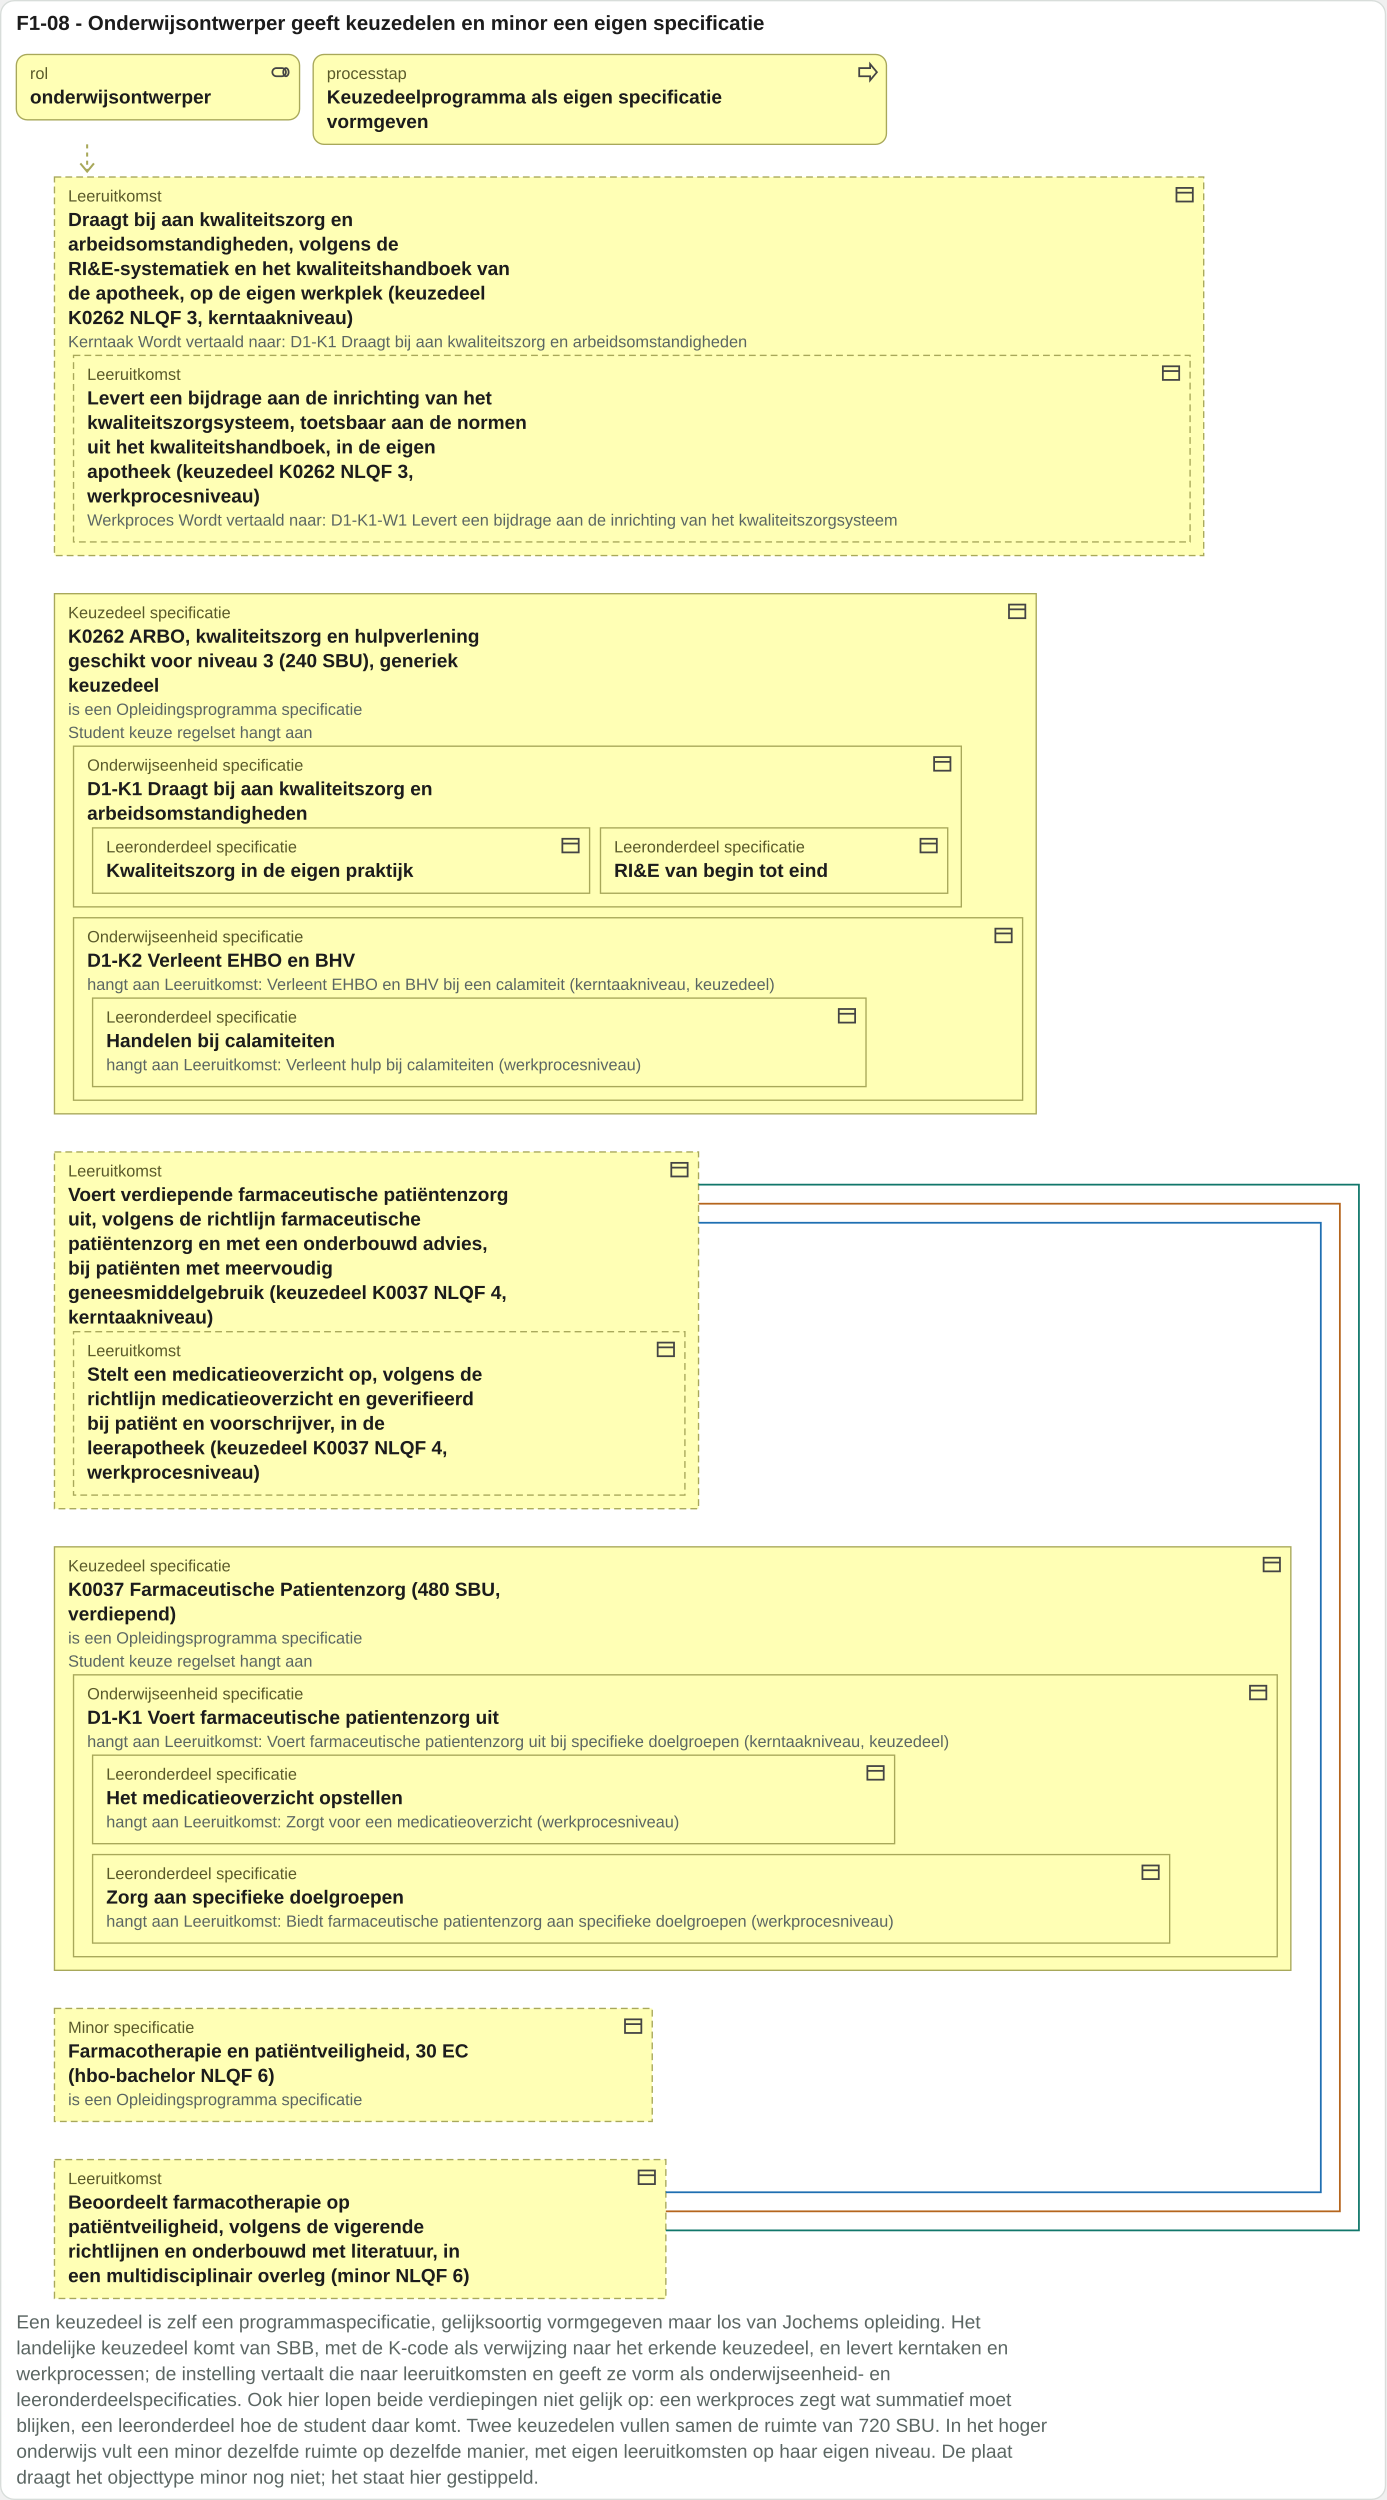
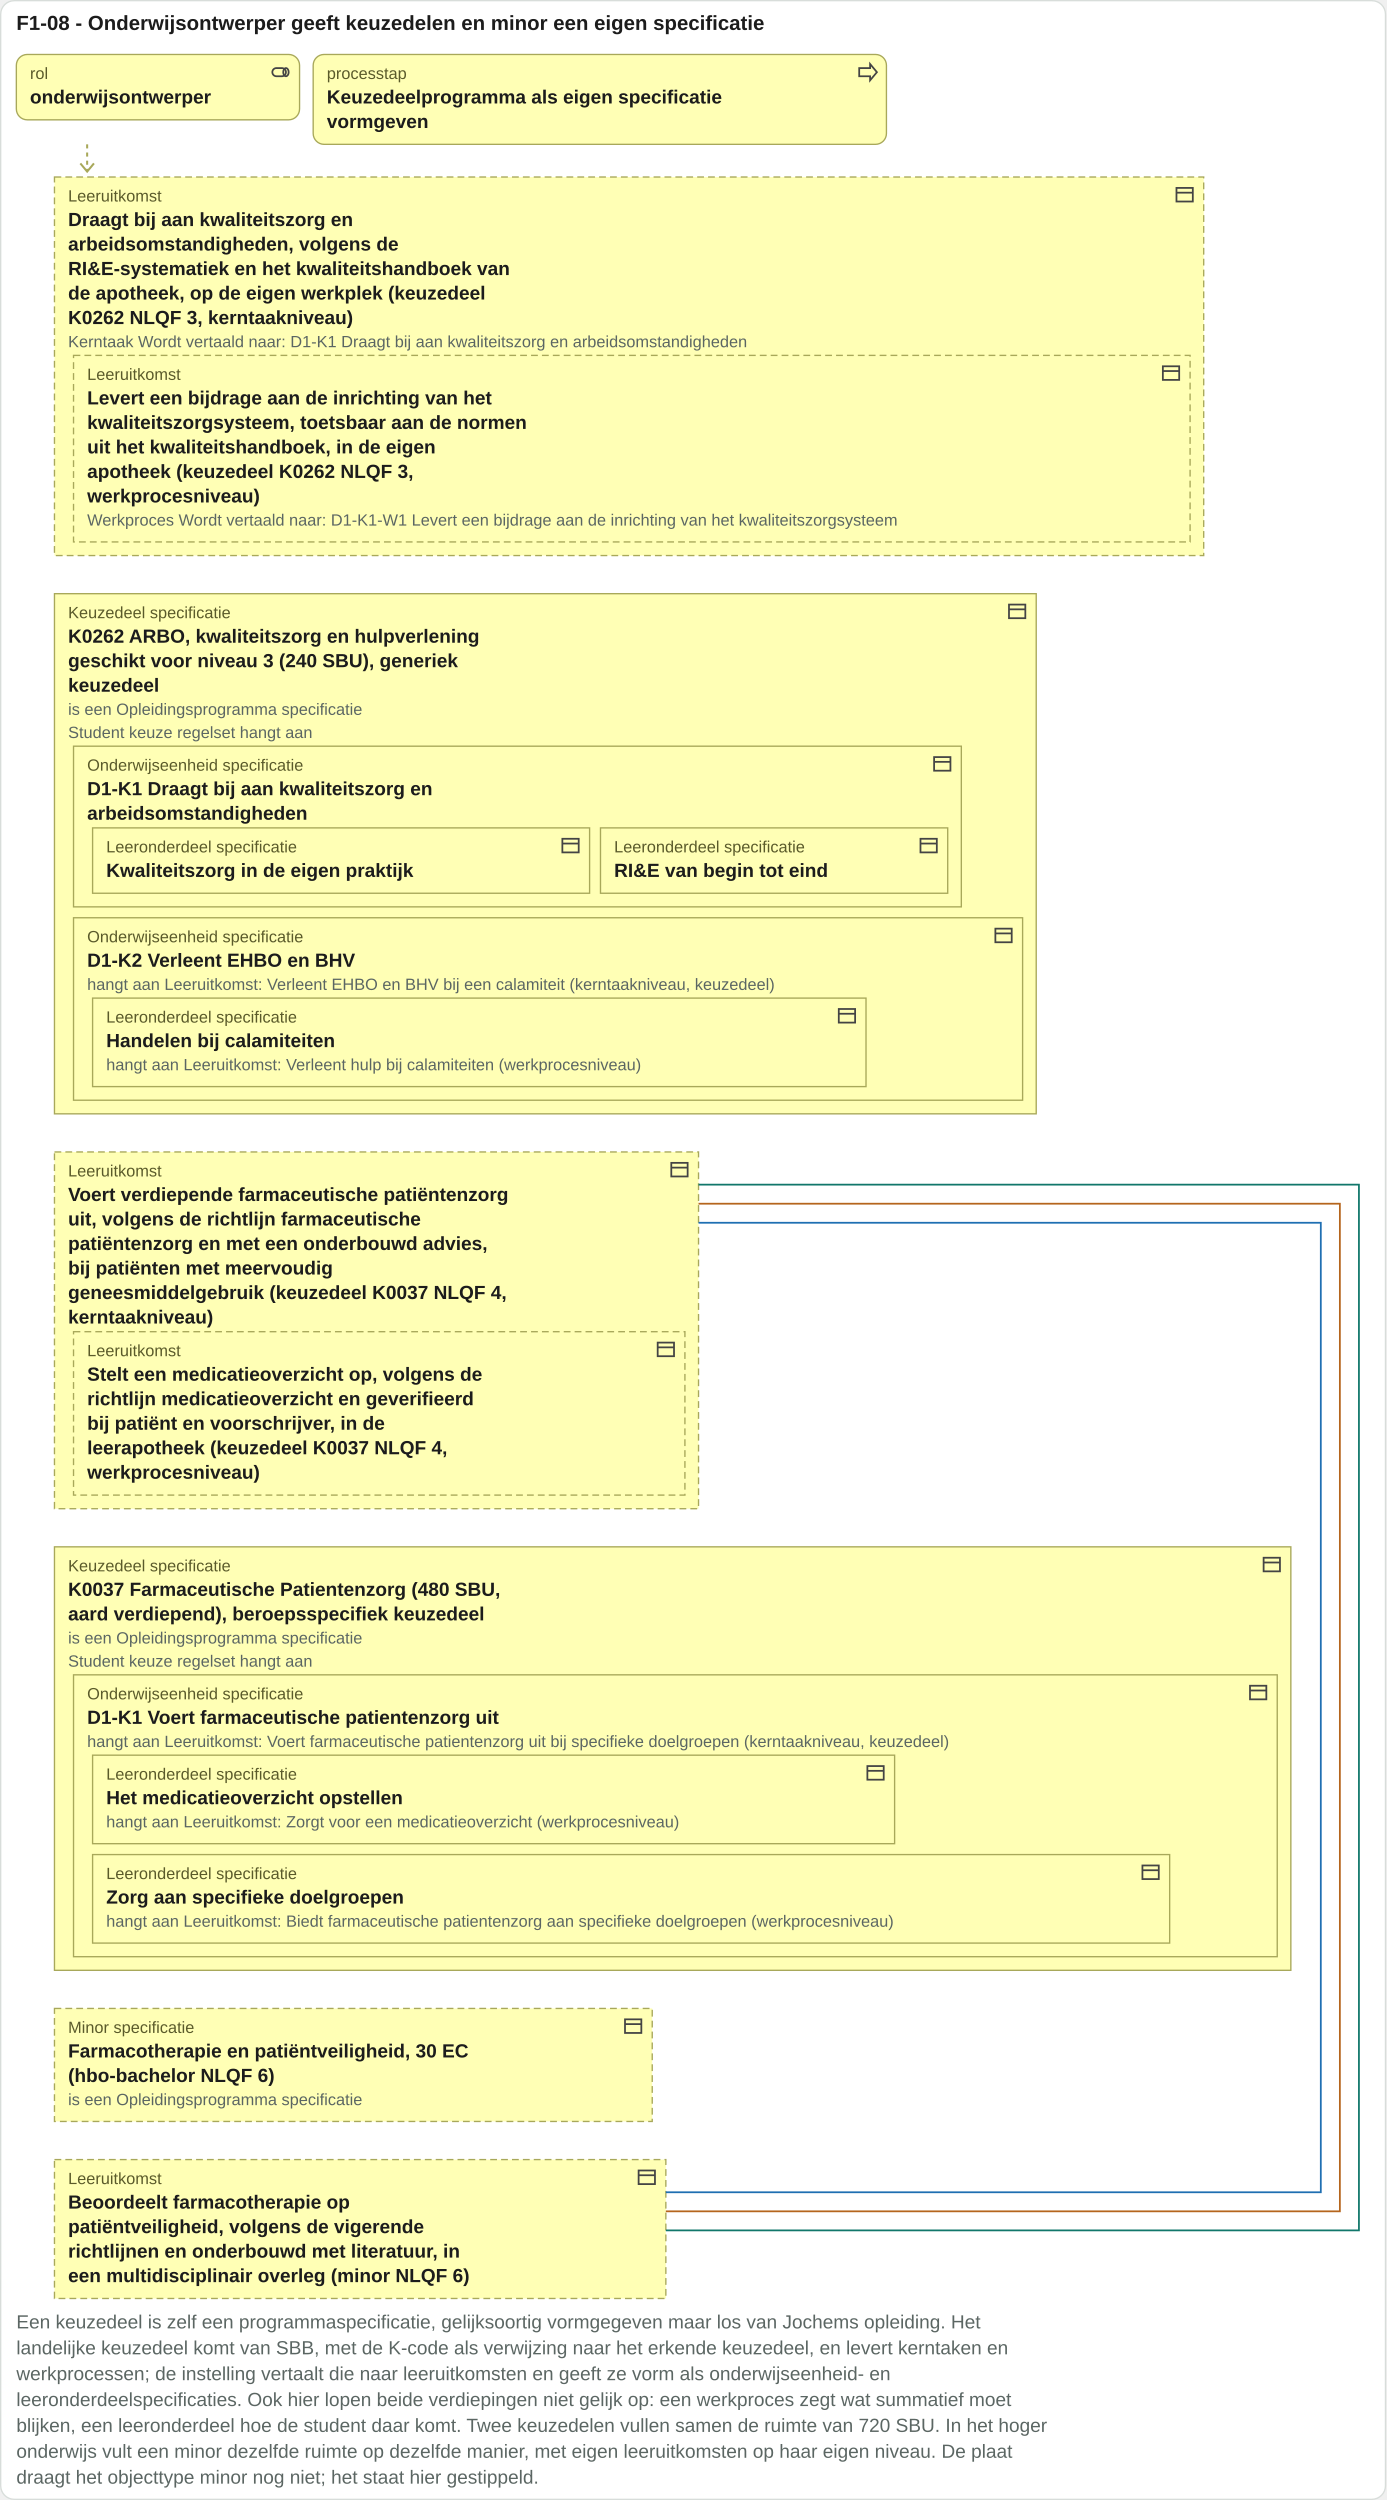
<svg xmlns="http://www.w3.org/2000/svg" viewBox="0 0 1018 1836" width="1018" height="1836">
  <rect x="0.5" y="0.5" width="1017" height="1835" rx="10" fill="#ffffff" stroke="#d8ddda" />
  <text x="12" y="22" font-family="Arial, Helvetica, sans-serif" font-size="15" font-weight="bold" fill="#1c1c1c" text-anchor="start">F1-08 - Onderwijsontwerper geeft keuzedelen en minor een eigen specificatie</text>
  <rect x="12" y="40" width="208" height="48" rx="8" fill="#ffffb5" stroke="#a8a85a" />
  <g transform="translate(198,45)" fill="none" stroke="#444" stroke-width="1.3">
    <rect x="2" y="5" width="10" height="6" rx="3" />
    <ellipse cx="12" cy="8" rx="2" ry="3" />
  </g>
  <text x="22" y="58" font-family="Arial, Helvetica, sans-serif" font-size="12" fill="#5a5a2a" text-anchor="start">rol</text>
  <text x="22" y="76" font-family="Arial, Helvetica, sans-serif" font-size="14" font-weight="bold" fill="#1c1c1c" text-anchor="start">onderwijsontwerper</text>
  <rect x="230" y="40" width="421" height="66" rx="8" fill="#ffffb5" stroke="#a8a85a" />
  <g transform="translate(629,45)" fill="none" stroke="#444" stroke-width="1.3">
    <path d="M2 5h8V2l5 6-5 6v-3H2z" />
  </g>
  <text x="240" y="58" font-family="Arial, Helvetica, sans-serif" font-size="12" fill="#5a5a2a" text-anchor="start">processtap</text>
  <text x="240" y="76" font-family="Arial, Helvetica, sans-serif" font-size="14" font-weight="bold" fill="#1c1c1c" text-anchor="start">Keuzedeelprogramma als eigen specificatie</text>
  <text x="240" y="94" font-family="Arial, Helvetica, sans-serif" font-size="14" font-weight="bold" fill="#1c1c1c" text-anchor="start">vormgeven</text>
  <path d="M64 106 V126" stroke="#a8a85a" stroke-width="1.5" stroke-dasharray="3 3" />
  <path d="M59 120 l5 6 5 -6" fill="none" stroke="#a8a85a" stroke-width="1.5" />
  <rect x="40" y="130" width="844" height="278" rx="0" fill="#ffffb5" stroke="#a8a85a" stroke-dasharray="5 3" />
  <g transform="translate(862,135)" fill="none" stroke="#444" stroke-width="1.3">
    <rect x="2" y="3" width="12" height="10" />
    <path d="M2 6.5h12" />
  </g>
  <text x="50" y="148" font-family="Arial, Helvetica, sans-serif" font-size="12" fill="#5a5a2a" text-anchor="start">Leeruitkomst</text>
  <rect x="54" y="261" width="820" height="137" rx="0" fill="#ffffb5" stroke="#a8a85a" stroke-dasharray="5 3" />
  <g transform="translate(852,266)" fill="none" stroke="#444" stroke-width="1.3">
    <rect x="2" y="3" width="12" height="10" />
    <path d="M2 6.5h12" />
  </g>
  <text x="64" y="279" font-family="Arial, Helvetica, sans-serif" font-size="12" fill="#5a5a2a" text-anchor="start">Leeruitkomst</text>
  <text x="64" y="297" font-family="Arial, Helvetica, sans-serif" font-size="14" font-weight="bold" fill="#1c1c1c" text-anchor="start">Levert een bijdrage aan de inrichting van het</text>
  <text x="64" y="315" font-family="Arial, Helvetica, sans-serif" font-size="14" font-weight="bold" fill="#1c1c1c" text-anchor="start">kwaliteitszorgsysteem, toetsbaar aan de normen</text>
  <text x="64" y="333" font-family="Arial, Helvetica, sans-serif" font-size="14" font-weight="bold" fill="#1c1c1c" text-anchor="start">uit het kwaliteitshandboek, in de eigen</text>
  <text x="64" y="351" font-family="Arial, Helvetica, sans-serif" font-size="14" font-weight="bold" fill="#1c1c1c" text-anchor="start">apotheek (keuzedeel K0262 NLQF 3,</text>
  <text x="64" y="369" font-family="Arial, Helvetica, sans-serif" font-size="14" font-weight="bold" fill="#1c1c1c" text-anchor="start">werkprocesniveau)</text>
  <text x="64" y="386" font-family="Arial, Helvetica, sans-serif" font-size="12" fill="#5b6663" text-anchor="start">Werkproces Wordt vertaald naar: D1-K1-W1 Levert een bijdrage aan de inrichting van het kwaliteitszorgsysteem</text>
  <text x="50" y="166" font-family="Arial, Helvetica, sans-serif" font-size="14" font-weight="bold" fill="#1c1c1c" text-anchor="start">Draagt bij aan kwaliteitszorg en</text>
  <text x="50" y="184" font-family="Arial, Helvetica, sans-serif" font-size="14" font-weight="bold" fill="#1c1c1c" text-anchor="start">arbeidsomstandigheden, volgens de</text>
  <text x="50" y="202" font-family="Arial, Helvetica, sans-serif" font-size="14" font-weight="bold" fill="#1c1c1c" text-anchor="start">RI&amp;E-systematiek en het kwaliteitshandboek van</text>
  <text x="50" y="220" font-family="Arial, Helvetica, sans-serif" font-size="14" font-weight="bold" fill="#1c1c1c" text-anchor="start">de apotheek, op de eigen werkplek (keuzedeel</text>
  <text x="50" y="238" font-family="Arial, Helvetica, sans-serif" font-size="14" font-weight="bold" fill="#1c1c1c" text-anchor="start">K0262 NLQF 3, kerntaakniveau)</text>
  <text x="50" y="255" font-family="Arial, Helvetica, sans-serif" font-size="12" fill="#5b6663" text-anchor="start">Kerntaak Wordt vertaald naar: D1-K1 Draagt bij aan kwaliteitszorg en arbeidsomstandigheden</text>
  <rect x="40" y="436" width="721" height="382" rx="0" fill="#ffffb5" stroke="#a8a85a" />
  <g transform="translate(739,441)" fill="none" stroke="#444" stroke-width="1.3">
    <rect x="2" y="3" width="12" height="10" />
    <path d="M2 6.5h12" />
  </g>
  <text x="50" y="454" font-family="Arial, Helvetica, sans-serif" font-size="12" fill="#5a5a2a" text-anchor="start">Keuzedeel specificatie</text>
  <rect x="54" y="548" width="652" height="118" rx="0" fill="#ffffb5" stroke="#a8a85a" />
  <g transform="translate(684,553)" fill="none" stroke="#444" stroke-width="1.3">
    <rect x="2" y="3" width="12" height="10" />
    <path d="M2 6.5h12" />
  </g>
  <text x="64" y="566" font-family="Arial, Helvetica, sans-serif" font-size="12" fill="#5a5a2a" text-anchor="start">Onderwijseenheid specificatie</text>
  <rect x="68" y="608" width="365" height="48" rx="0" fill="#ffffb5" stroke="#a8a85a" />
  <g transform="translate(411,613)" fill="none" stroke="#444" stroke-width="1.3">
    <rect x="2" y="3" width="12" height="10" />
    <path d="M2 6.5h12" />
  </g>
  <text x="78" y="626" font-family="Arial, Helvetica, sans-serif" font-size="12" fill="#5a5a2a" text-anchor="start">Leeronderdeel specificatie</text>
  <text x="78" y="644" font-family="Arial, Helvetica, sans-serif" font-size="14" font-weight="bold" fill="#1c1c1c" text-anchor="start">Kwaliteitszorg in de eigen praktijk</text>
  <rect x="441" y="608" width="255" height="48" rx="0" fill="#ffffb5" stroke="#a8a85a" />
  <g transform="translate(674,613)" fill="none" stroke="#444" stroke-width="1.3">
    <rect x="2" y="3" width="12" height="10" />
    <path d="M2 6.5h12" />
  </g>
  <text x="451" y="626" font-family="Arial, Helvetica, sans-serif" font-size="12" fill="#5a5a2a" text-anchor="start">Leeronderdeel specificatie</text>
  <text x="451" y="644" font-family="Arial, Helvetica, sans-serif" font-size="14" font-weight="bold" fill="#1c1c1c" text-anchor="start">RI&amp;E van begin tot eind</text>
  <text x="64" y="584" font-family="Arial, Helvetica, sans-serif" font-size="14" font-weight="bold" fill="#1c1c1c" text-anchor="start">D1-K1 Draagt bij aan kwaliteitszorg en</text>
  <text x="64" y="602" font-family="Arial, Helvetica, sans-serif" font-size="14" font-weight="bold" fill="#1c1c1c" text-anchor="start">arbeidsomstandigheden</text>
  <rect x="54" y="674" width="697" height="134" rx="0" fill="#ffffb5" stroke="#a8a85a" />
  <g transform="translate(729,679)" fill="none" stroke="#444" stroke-width="1.3">
    <rect x="2" y="3" width="12" height="10" />
    <path d="M2 6.5h12" />
  </g>
  <text x="64" y="692" font-family="Arial, Helvetica, sans-serif" font-size="12" fill="#5a5a2a" text-anchor="start">Onderwijseenheid specificatie</text>
  <rect x="68" y="733" width="568" height="65" rx="0" fill="#ffffb5" stroke="#a8a85a" />
  <g transform="translate(614,738)" fill="none" stroke="#444" stroke-width="1.3">
    <rect x="2" y="3" width="12" height="10" />
    <path d="M2 6.5h12" />
  </g>
  <text x="78" y="751" font-family="Arial, Helvetica, sans-serif" font-size="12" fill="#5a5a2a" text-anchor="start">Leeronderdeel specificatie</text>
  <text x="78" y="769" font-family="Arial, Helvetica, sans-serif" font-size="14" font-weight="bold" fill="#1c1c1c" text-anchor="start">Handelen bij calamiteiten</text>
  <text x="78" y="786" font-family="Arial, Helvetica, sans-serif" font-size="12" fill="#5b6663" text-anchor="start">hangt aan Leeruitkomst: Verleent hulp bij calamiteiten (werkprocesniveau)</text>
  <text x="64" y="710" font-family="Arial, Helvetica, sans-serif" font-size="14" font-weight="bold" fill="#1c1c1c" text-anchor="start">D1-K2 Verleent EHBO en BHV</text>
  <text x="64" y="727" font-family="Arial, Helvetica, sans-serif" font-size="12" fill="#5b6663" text-anchor="start">hangt aan Leeruitkomst: Verleent EHBO en BHV bij een calamiteit (kerntaakniveau, keuzedeel)</text>
  <text x="50" y="472" font-family="Arial, Helvetica, sans-serif" font-size="14" font-weight="bold" fill="#1c1c1c" text-anchor="start">K0262 ARBO, kwaliteitszorg en hulpverlening</text>
  <text x="50" y="490" font-family="Arial, Helvetica, sans-serif" font-size="14" font-weight="bold" fill="#1c1c1c" text-anchor="start">geschikt voor niveau 3 (240 SBU), generiek</text>
  <text x="50" y="508" font-family="Arial, Helvetica, sans-serif" font-size="14" font-weight="bold" fill="#1c1c1c" text-anchor="start">keuzedeel</text>
  <text x="50" y="525" font-family="Arial, Helvetica, sans-serif" font-size="12" fill="#5b6663" text-anchor="start">is een Opleidingsprogramma specificatie</text>
  <text x="50" y="542" font-family="Arial, Helvetica, sans-serif" font-size="12" fill="#5b6663" text-anchor="start">Student keuze regelset hangt aan</text>
  <rect x="40" y="846" width="473" height="262" rx="0" fill="#ffffb5" stroke="#a8a85a" stroke-dasharray="5 3" />
  <g transform="translate(491,851)" fill="none" stroke="#444" stroke-width="1.3">
    <rect x="2" y="3" width="12" height="10" />
    <path d="M2 6.5h12" />
  </g>
  <text x="50" y="864" font-family="Arial, Helvetica, sans-serif" font-size="12" fill="#5a5a2a" text-anchor="start">Leeruitkomst</text>
  <rect x="54" y="978" width="449" height="120" rx="0" fill="#ffffb5" stroke="#a8a85a" stroke-dasharray="5 3" />
  <g transform="translate(481,983)" fill="none" stroke="#444" stroke-width="1.3">
    <rect x="2" y="3" width="12" height="10" />
    <path d="M2 6.5h12" />
  </g>
  <text x="64" y="996" font-family="Arial, Helvetica, sans-serif" font-size="12" fill="#5a5a2a" text-anchor="start">Leeruitkomst</text>
  <text x="64" y="1014" font-family="Arial, Helvetica, sans-serif" font-size="14" font-weight="bold" fill="#1c1c1c" text-anchor="start">Stelt een medicatieoverzicht op, volgens de</text>
  <text x="64" y="1032" font-family="Arial, Helvetica, sans-serif" font-size="14" font-weight="bold" fill="#1c1c1c" text-anchor="start">richtlijn medicatieoverzicht en geverifieerd</text>
  <text x="64" y="1050" font-family="Arial, Helvetica, sans-serif" font-size="14" font-weight="bold" fill="#1c1c1c" text-anchor="start">bij patiënt en voorschrijver, in de</text>
  <text x="64" y="1068" font-family="Arial, Helvetica, sans-serif" font-size="14" font-weight="bold" fill="#1c1c1c" text-anchor="start">leerapotheek (keuzedeel K0037 NLQF 4,</text>
  <text x="64" y="1086" font-family="Arial, Helvetica, sans-serif" font-size="14" font-weight="bold" fill="#1c1c1c" text-anchor="start">werkprocesniveau)</text>
  <text x="50" y="882" font-family="Arial, Helvetica, sans-serif" font-size="14" font-weight="bold" fill="#1c1c1c" text-anchor="start">Voert verdiepende farmaceutische patiëntenzorg</text>
  <text x="50" y="900" font-family="Arial, Helvetica, sans-serif" font-size="14" font-weight="bold" fill="#1c1c1c" text-anchor="start">uit, volgens de richtlijn farmaceutische</text>
  <text x="50" y="918" font-family="Arial, Helvetica, sans-serif" font-size="14" font-weight="bold" fill="#1c1c1c" text-anchor="start">patiëntenzorg en met een onderbouwd advies,</text>
  <text x="50" y="936" font-family="Arial, Helvetica, sans-serif" font-size="14" font-weight="bold" fill="#1c1c1c" text-anchor="start">bij patiënten met meervoudig</text>
  <text x="50" y="954" font-family="Arial, Helvetica, sans-serif" font-size="14" font-weight="bold" fill="#1c1c1c" text-anchor="start">geneesmiddelgebruik (keuzedeel K0037 NLQF 4,</text>
  <text x="50" y="972" font-family="Arial, Helvetica, sans-serif" font-size="14" font-weight="bold" fill="#1c1c1c" text-anchor="start">kerntaakniveau)</text>
  <rect x="40" y="1136" width="908" height="311" rx="0" fill="#ffffb5" stroke="#a8a85a" />
  <g transform="translate(926,1141)" fill="none" stroke="#444" stroke-width="1.3">
    <rect x="2" y="3" width="12" height="10" />
    <path d="M2 6.5h12" />
  </g>
  <text x="50" y="1154" font-family="Arial, Helvetica, sans-serif" font-size="12" fill="#5a5a2a" text-anchor="start">Keuzedeel specificatie</text>
  <rect x="54" y="1230" width="884" height="207" rx="0" fill="#ffffb5" stroke="#a8a85a" />
  <g transform="translate(916,1235)" fill="none" stroke="#444" stroke-width="1.3">
    <rect x="2" y="3" width="12" height="10" />
    <path d="M2 6.5h12" />
  </g>
  <text x="64" y="1248" font-family="Arial, Helvetica, sans-serif" font-size="12" fill="#5a5a2a" text-anchor="start">Onderwijseenheid specificatie</text>
  <rect x="68" y="1289" width="589" height="65" rx="0" fill="#ffffb5" stroke="#a8a85a" />
  <g transform="translate(635,1294)" fill="none" stroke="#444" stroke-width="1.3">
    <rect x="2" y="3" width="12" height="10" />
    <path d="M2 6.5h12" />
  </g>
  <text x="78" y="1307" font-family="Arial, Helvetica, sans-serif" font-size="12" fill="#5a5a2a" text-anchor="start">Leeronderdeel specificatie</text>
  <text x="78" y="1325" font-family="Arial, Helvetica, sans-serif" font-size="14" font-weight="bold" fill="#1c1c1c" text-anchor="start">Het medicatieoverzicht opstellen</text>
  <text x="78" y="1342" font-family="Arial, Helvetica, sans-serif" font-size="12" fill="#5b6663" text-anchor="start">hangt aan Leeruitkomst: Zorgt voor een medicatieoverzicht (werkprocesniveau)</text>
  <rect x="68" y="1362" width="791" height="65" rx="0" fill="#ffffb5" stroke="#a8a85a" />
  <g transform="translate(837,1367)" fill="none" stroke="#444" stroke-width="1.3">
    <rect x="2" y="3" width="12" height="10" />
    <path d="M2 6.5h12" />
  </g>
  <text x="78" y="1380" font-family="Arial, Helvetica, sans-serif" font-size="12" fill="#5a5a2a" text-anchor="start">Leeronderdeel specificatie</text>
  <text x="78" y="1398" font-family="Arial, Helvetica, sans-serif" font-size="14" font-weight="bold" fill="#1c1c1c" text-anchor="start">Zorg aan specifieke doelgroepen</text>
  <text x="78" y="1415" font-family="Arial, Helvetica, sans-serif" font-size="12" fill="#5b6663" text-anchor="start">hangt aan Leeruitkomst: Biedt farmaceutische patientenzorg aan specifieke doelgroepen (werkprocesniveau)</text>
  <text x="64" y="1266" font-family="Arial, Helvetica, sans-serif" font-size="14" font-weight="bold" fill="#1c1c1c" text-anchor="start">D1-K1 Voert farmaceutische patientenzorg uit</text>
  <text x="64" y="1283" font-family="Arial, Helvetica, sans-serif" font-size="12" fill="#5b6663" text-anchor="start">hangt aan Leeruitkomst: Voert farmaceutische patientenzorg uit bij specifieke doelgroepen (kerntaakniveau, keuzedeel)</text>
  <text x="50" y="1172" font-family="Arial, Helvetica, sans-serif" font-size="14" font-weight="bold" fill="#1c1c1c" text-anchor="start">K0037 Farmaceutische Patientenzorg (480 SBU,</text>
-   <text x="50" y="1190" font-family="Arial, Helvetica, sans-serif" font-size="14" font-weight="bold" fill="#1c1c1c" text-anchor="start">verdiepend)</text>
+   <text x="50" y="1190" font-family="Arial, Helvetica, sans-serif" font-size="14" font-weight="bold" fill="#1c1c1c" text-anchor="start">aard verdiepend), beroepsspecifiek keuzedeel</text>
  <text x="50" y="1207" font-family="Arial, Helvetica, sans-serif" font-size="12" fill="#5b6663" text-anchor="start">is een Opleidingsprogramma specificatie</text>
  <text x="50" y="1224" font-family="Arial, Helvetica, sans-serif" font-size="12" fill="#5b6663" text-anchor="start">Student keuze regelset hangt aan</text>
  <rect x="40" y="1475" width="439" height="83" rx="0" fill="#ffffb5" stroke="#a8a85a" stroke-dasharray="5 3" />
  <g transform="translate(457,1480)" fill="none" stroke="#444" stroke-width="1.3">
    <rect x="2" y="3" width="12" height="10" />
    <path d="M2 6.5h12" />
  </g>
  <text x="50" y="1493" font-family="Arial, Helvetica, sans-serif" font-size="12" fill="#5a5a2a" text-anchor="start">Minor specificatie</text>
  <text x="50" y="1511" font-family="Arial, Helvetica, sans-serif" font-size="14" font-weight="bold" fill="#1c1c1c" text-anchor="start">Farmacotherapie en patiëntveiligheid, 30 EC</text>
  <text x="50" y="1529" font-family="Arial, Helvetica, sans-serif" font-size="14" font-weight="bold" fill="#1c1c1c" text-anchor="start">(hbo-bachelor NLQF 6)</text>
  <text x="50" y="1546" font-family="Arial, Helvetica, sans-serif" font-size="12" fill="#5b6663" text-anchor="start">is een Opleidingsprogramma specificatie</text>
  <rect x="40" y="1586" width="449" height="102" rx="0" fill="#ffffb5" stroke="#a8a85a" stroke-dasharray="5 3" />
  <g transform="translate(467,1591)" fill="none" stroke="#444" stroke-width="1.3">
    <rect x="2" y="3" width="12" height="10" />
    <path d="M2 6.5h12" />
  </g>
  <text x="50" y="1604" font-family="Arial, Helvetica, sans-serif" font-size="12" fill="#5a5a2a" text-anchor="start">Leeruitkomst</text>
  <text x="50" y="1622" font-family="Arial, Helvetica, sans-serif" font-size="14" font-weight="bold" fill="#1c1c1c" text-anchor="start">Beoordeelt farmacotherapie op</text>
  <text x="50" y="1640" font-family="Arial, Helvetica, sans-serif" font-size="14" font-weight="bold" fill="#1c1c1c" text-anchor="start">patiëntveiligheid, volgens de vigerende</text>
  <text x="50" y="1658" font-family="Arial, Helvetica, sans-serif" font-size="14" font-weight="bold" fill="#1c1c1c" text-anchor="start">richtlijnen en onderbouwd met literatuur, in</text>
  <text x="50" y="1676" font-family="Arial, Helvetica, sans-serif" font-size="14" font-weight="bold" fill="#1c1c1c" text-anchor="start">een multidisciplinair overleg (minor NLQF 6)</text>
  <path d="M513 898H970V1610H489" stroke="#1f6fb2" stroke-width="1.3" fill="none" />
  <path d="M513 884H984V1624H489" stroke="#b5651d" stroke-width="1.3" fill="none" />
  <path d="M513 870H998V1638H489" stroke="#11776b" stroke-width="1.3" fill="none" />
  <text x="12" y="1710" font-family="Arial, Helvetica, sans-serif" font-size="14" fill="#5b6663" text-anchor="start">Een keuzedeel is zelf een programmaspecificatie, gelijksoortig vormgegeven maar los van Jochems opleiding. Het</text>
  <text x="12" y="1729" font-family="Arial, Helvetica, sans-serif" font-size="14" fill="#5b6663" text-anchor="start">landelijke keuzedeel komt van SBB, met de K-code als verwijzing naar het erkende keuzedeel, en levert kerntaken en</text>
  <text x="12" y="1748" font-family="Arial, Helvetica, sans-serif" font-size="14" fill="#5b6663" text-anchor="start">werkprocessen; de instelling vertaalt die naar leeruitkomsten en geeft ze vorm als onderwijseenheid- en</text>
  <text x="12" y="1767" font-family="Arial, Helvetica, sans-serif" font-size="14" fill="#5b6663" text-anchor="start">leeronderdeelspecificaties. Ook hier lopen beide verdiepingen niet gelijk op: een werkproces zegt wat summatief moet</text>
  <text x="12" y="1786" font-family="Arial, Helvetica, sans-serif" font-size="14" fill="#5b6663" text-anchor="start">blijken, een leeronderdeel hoe de student daar komt. Twee keuzedelen vullen samen de ruimte van 720 SBU. In het hoger</text>
  <text x="12" y="1805" font-family="Arial, Helvetica, sans-serif" font-size="14" fill="#5b6663" text-anchor="start">onderwijs vult een minor dezelfde ruimte op dezelfde manier, met eigen leeruitkomsten op haar eigen niveau. De plaat</text>
  <text x="12" y="1824" font-family="Arial, Helvetica, sans-serif" font-size="14" fill="#5b6663" text-anchor="start">draagt het objecttype minor nog niet; het staat hier gestippeld.</text>
</svg>
